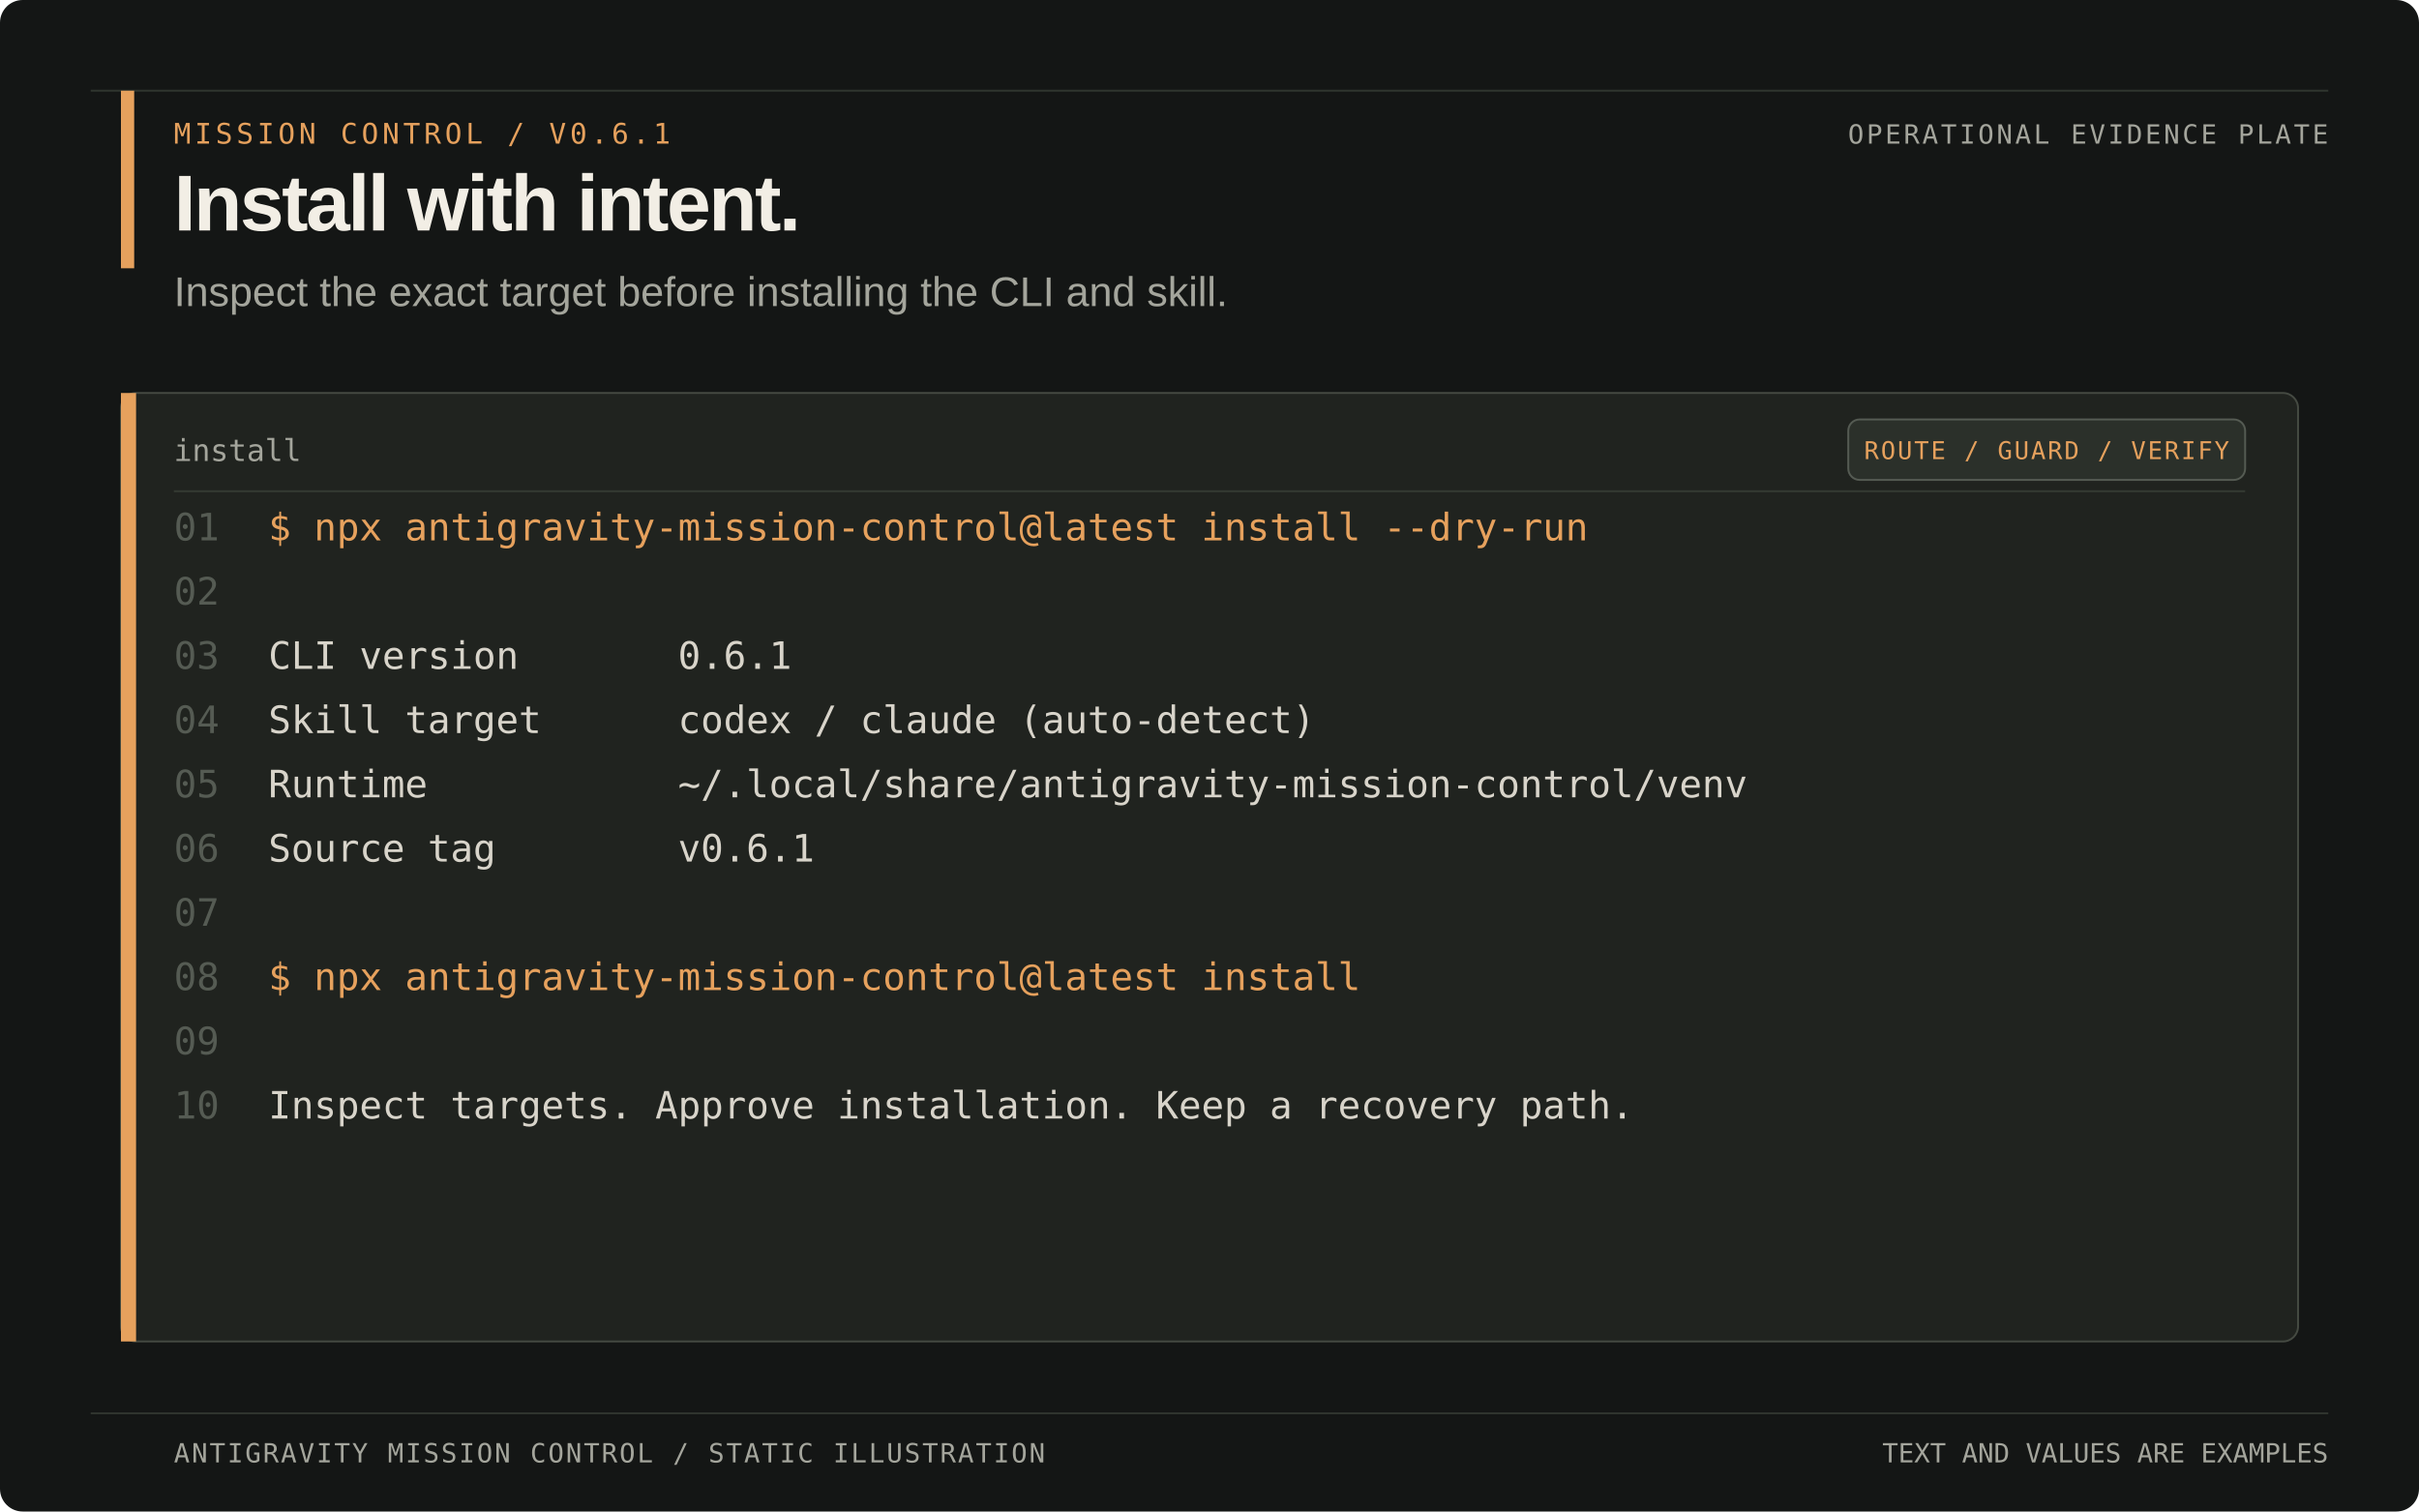
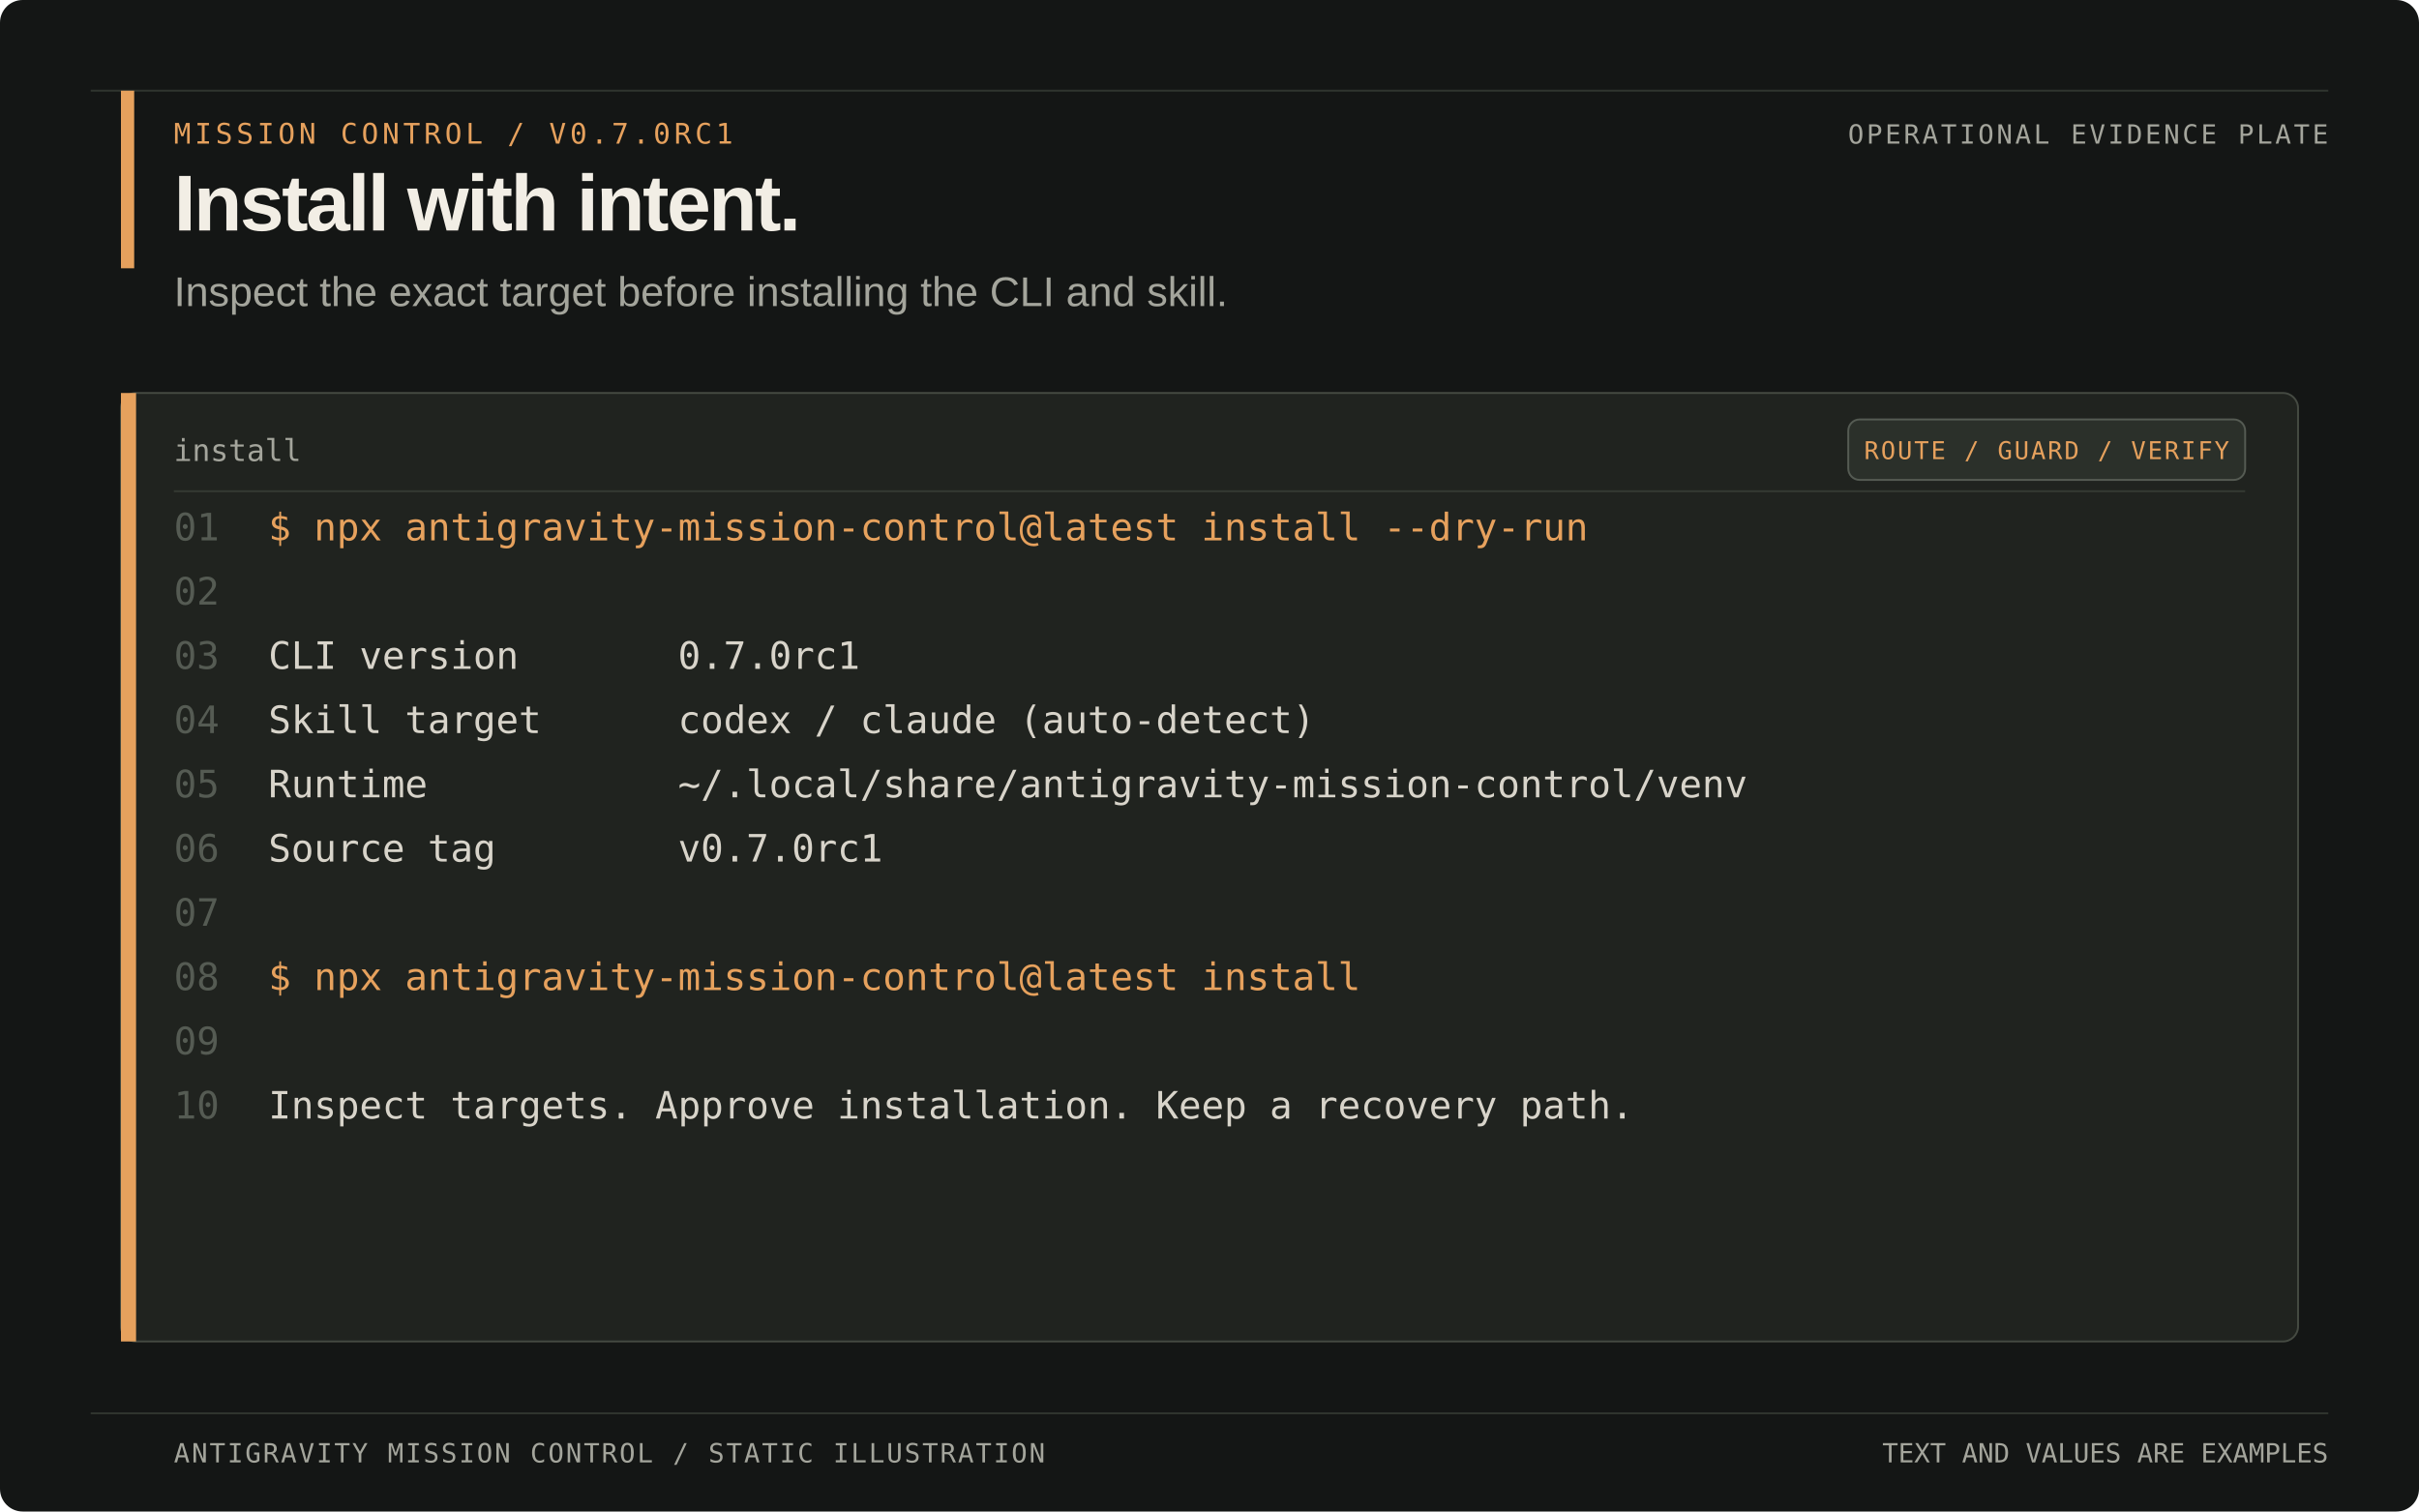
<svg xmlns="http://www.w3.org/2000/svg" width="1280" height="800" viewBox="0 0 1280 800" role="img" aria-labelledby="title desc">
  <rect width="1280" height="800" rx="12" fill="#141615" />
  <path d="M48 48H1232M48 748H1232" stroke="#30352f" />
  <rect x="64" y="48" width="7" height="94" fill="#e6a15d" />
-   <text x="92" y="76" font-family="Menlo, Consolas, monospace" font-size="15" letter-spacing="2" fill="#e6a15d">MISSION CONTROL  /  V0.6.1</text>
+   <text x="92" y="76" font-family="Menlo, Consolas, monospace" font-size="15" letter-spacing="2" fill="#e6a15d">MISSION CONTROL  /  V0.7.0RC1</text>
  <text x="92" y="122" font-family="Arial, Helvetica, sans-serif" font-size="42" font-weight="700" letter-spacing="-1.2" fill="#f2eee5">Install with intent.</text>
  <text x="92" y="162" font-family="Arial, Helvetica, sans-serif" font-size="22" fill="#a4a59c">Inspect the exact target before installing the CLI and skill.</text>
  <text x="1232" y="76" text-anchor="end" font-family="Menlo, Consolas, monospace" font-size="14" letter-spacing="1.4" fill="#a4a59c">OPERATIONAL EVIDENCE PLATE</text>
  <rect x="64" y="208" width="1152" height="502" rx="8" fill="#20231f" stroke="#454a42" />
  <rect x="64" y="208" width="8" height="502" fill="#e6a15d" />
  <text x="92" y="244" font-family="Menlo, Consolas, monospace" font-size="16" fill="#a4a59c">install</text>
  <rect x="978" y="222" width="210" height="32" rx="6" fill="#2b302a" stroke="#555b53" />
  <text x="1083" y="243" text-anchor="middle" font-family="Menlo, Consolas, monospace" font-size="13" letter-spacing="1" fill="#e6a15d">ROUTE / GUARD / VERIFY</text>
  <path d="M92 260H1188" stroke="#343a33" />
  <g xml:space="preserve" font-family="Menlo, Consolas, monospace" font-size="20">
    <text x="92" y="286" fill="#555b53">01</text>
    <text x="142" y="286" fill="#e6a15d">$ npx antigravity-mission-control@latest install --dry-run</text>
    <text x="92" y="320" fill="#555b53">02</text>
    <text x="142" y="320" fill="#d8d4ca" />
    <text x="92" y="354" fill="#555b53">03</text>
-     <text x="142" y="354" fill="#d8d4ca">CLI version       0.6.1</text>
+     <text x="142" y="354" fill="#d8d4ca">CLI version       0.7.0rc1</text>
    <text x="92" y="388" fill="#555b53">04</text>
    <text x="142" y="388" fill="#d8d4ca">Skill target      codex / claude (auto-detect)</text>
    <text x="92" y="422" fill="#555b53">05</text>
    <text x="142" y="422" fill="#d8d4ca">Runtime           ~/.local/share/antigravity-mission-control/venv</text>
    <text x="92" y="456" fill="#555b53">06</text>
-     <text x="142" y="456" fill="#d8d4ca">Source tag        v0.6.1</text>
+     <text x="142" y="456" fill="#d8d4ca">Source tag        v0.7.0rc1</text>
    <text x="92" y="490" fill="#555b53">07</text>
    <text x="142" y="490" fill="#d8d4ca" />
    <text x="92" y="524" fill="#555b53">08</text>
    <text x="142" y="524" fill="#e6a15d">$ npx antigravity-mission-control@latest install</text>
    <text x="92" y="558" fill="#555b53">09</text>
    <text x="142" y="558" fill="#d8d4ca" />
    <text x="92" y="592" fill="#555b53">10</text>
    <text x="142" y="592" fill="#d8d4ca">Inspect targets. Approve installation. Keep a recovery path.</text>
  </g>
  <text x="92" y="774" font-family="Menlo, Consolas, monospace" font-size="14" letter-spacing="1" fill="#a4a59c">ANTIGRAVITY MISSION CONTROL  /  STATIC ILLUSTRATION</text>
  <text x="1232" y="774" text-anchor="end" font-family="Menlo, Consolas, monospace" font-size="14" fill="#a4a59c">TEXT AND VALUES ARE EXAMPLES</text>
</svg>
